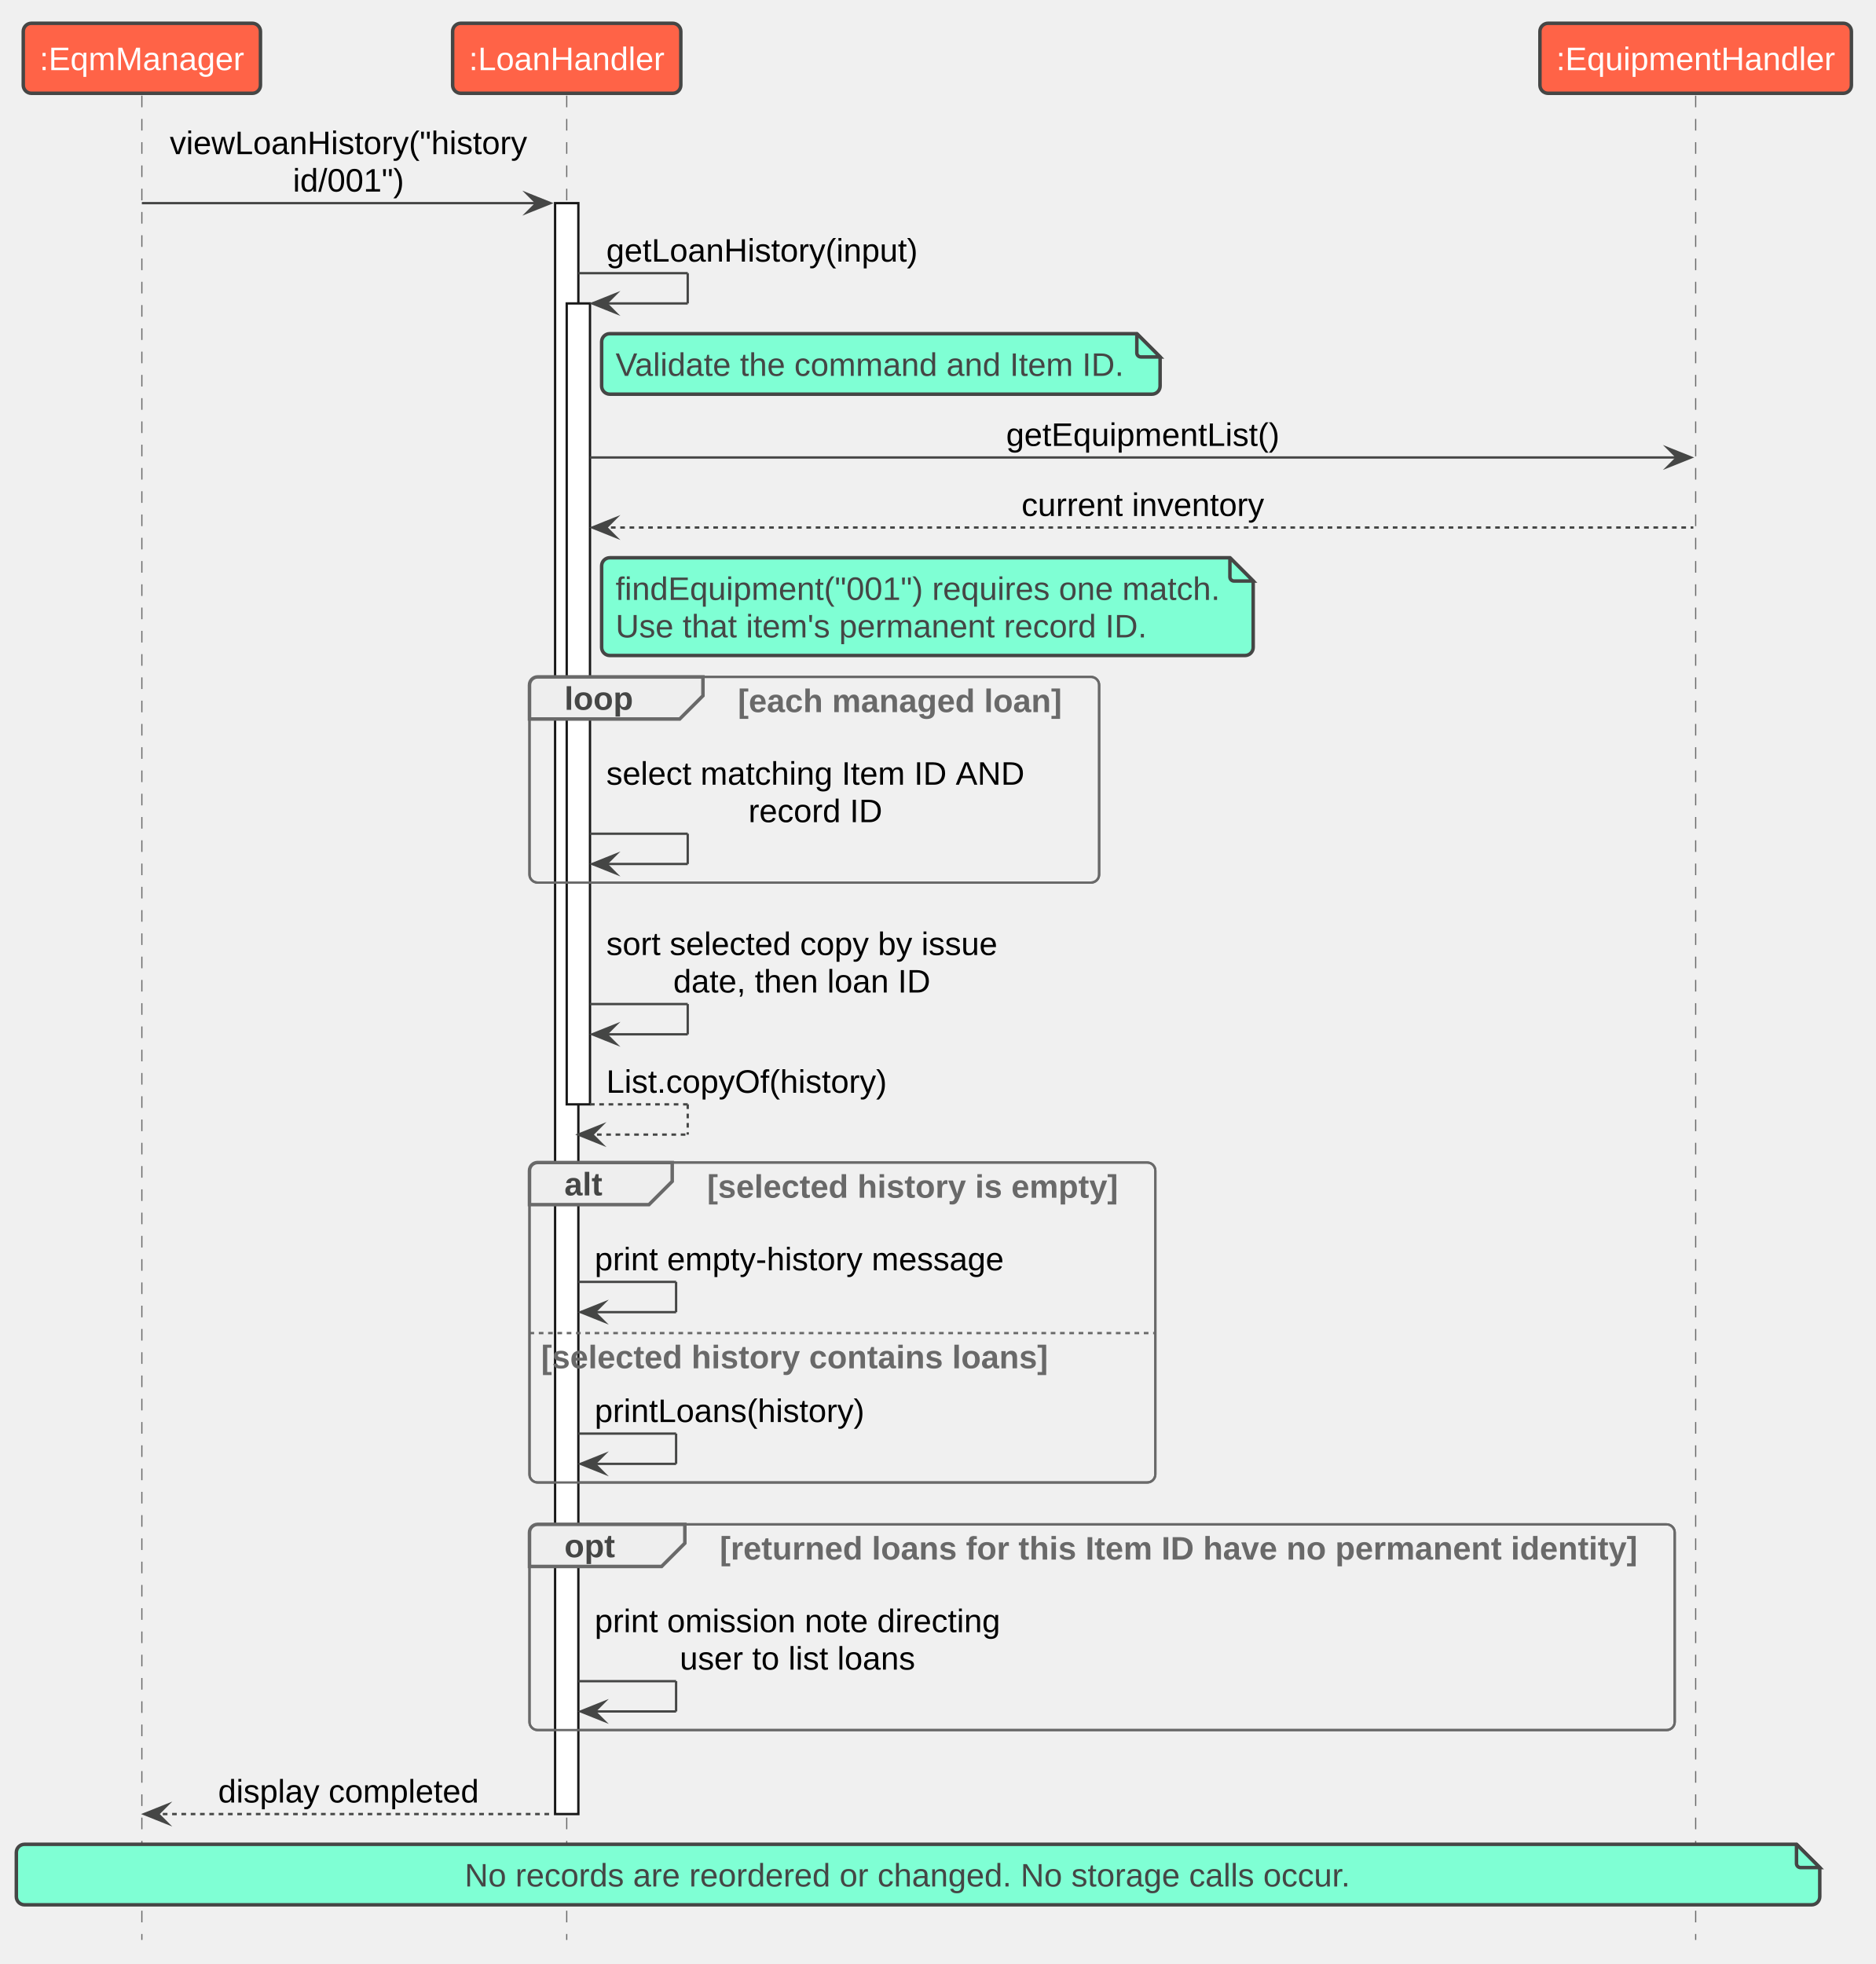
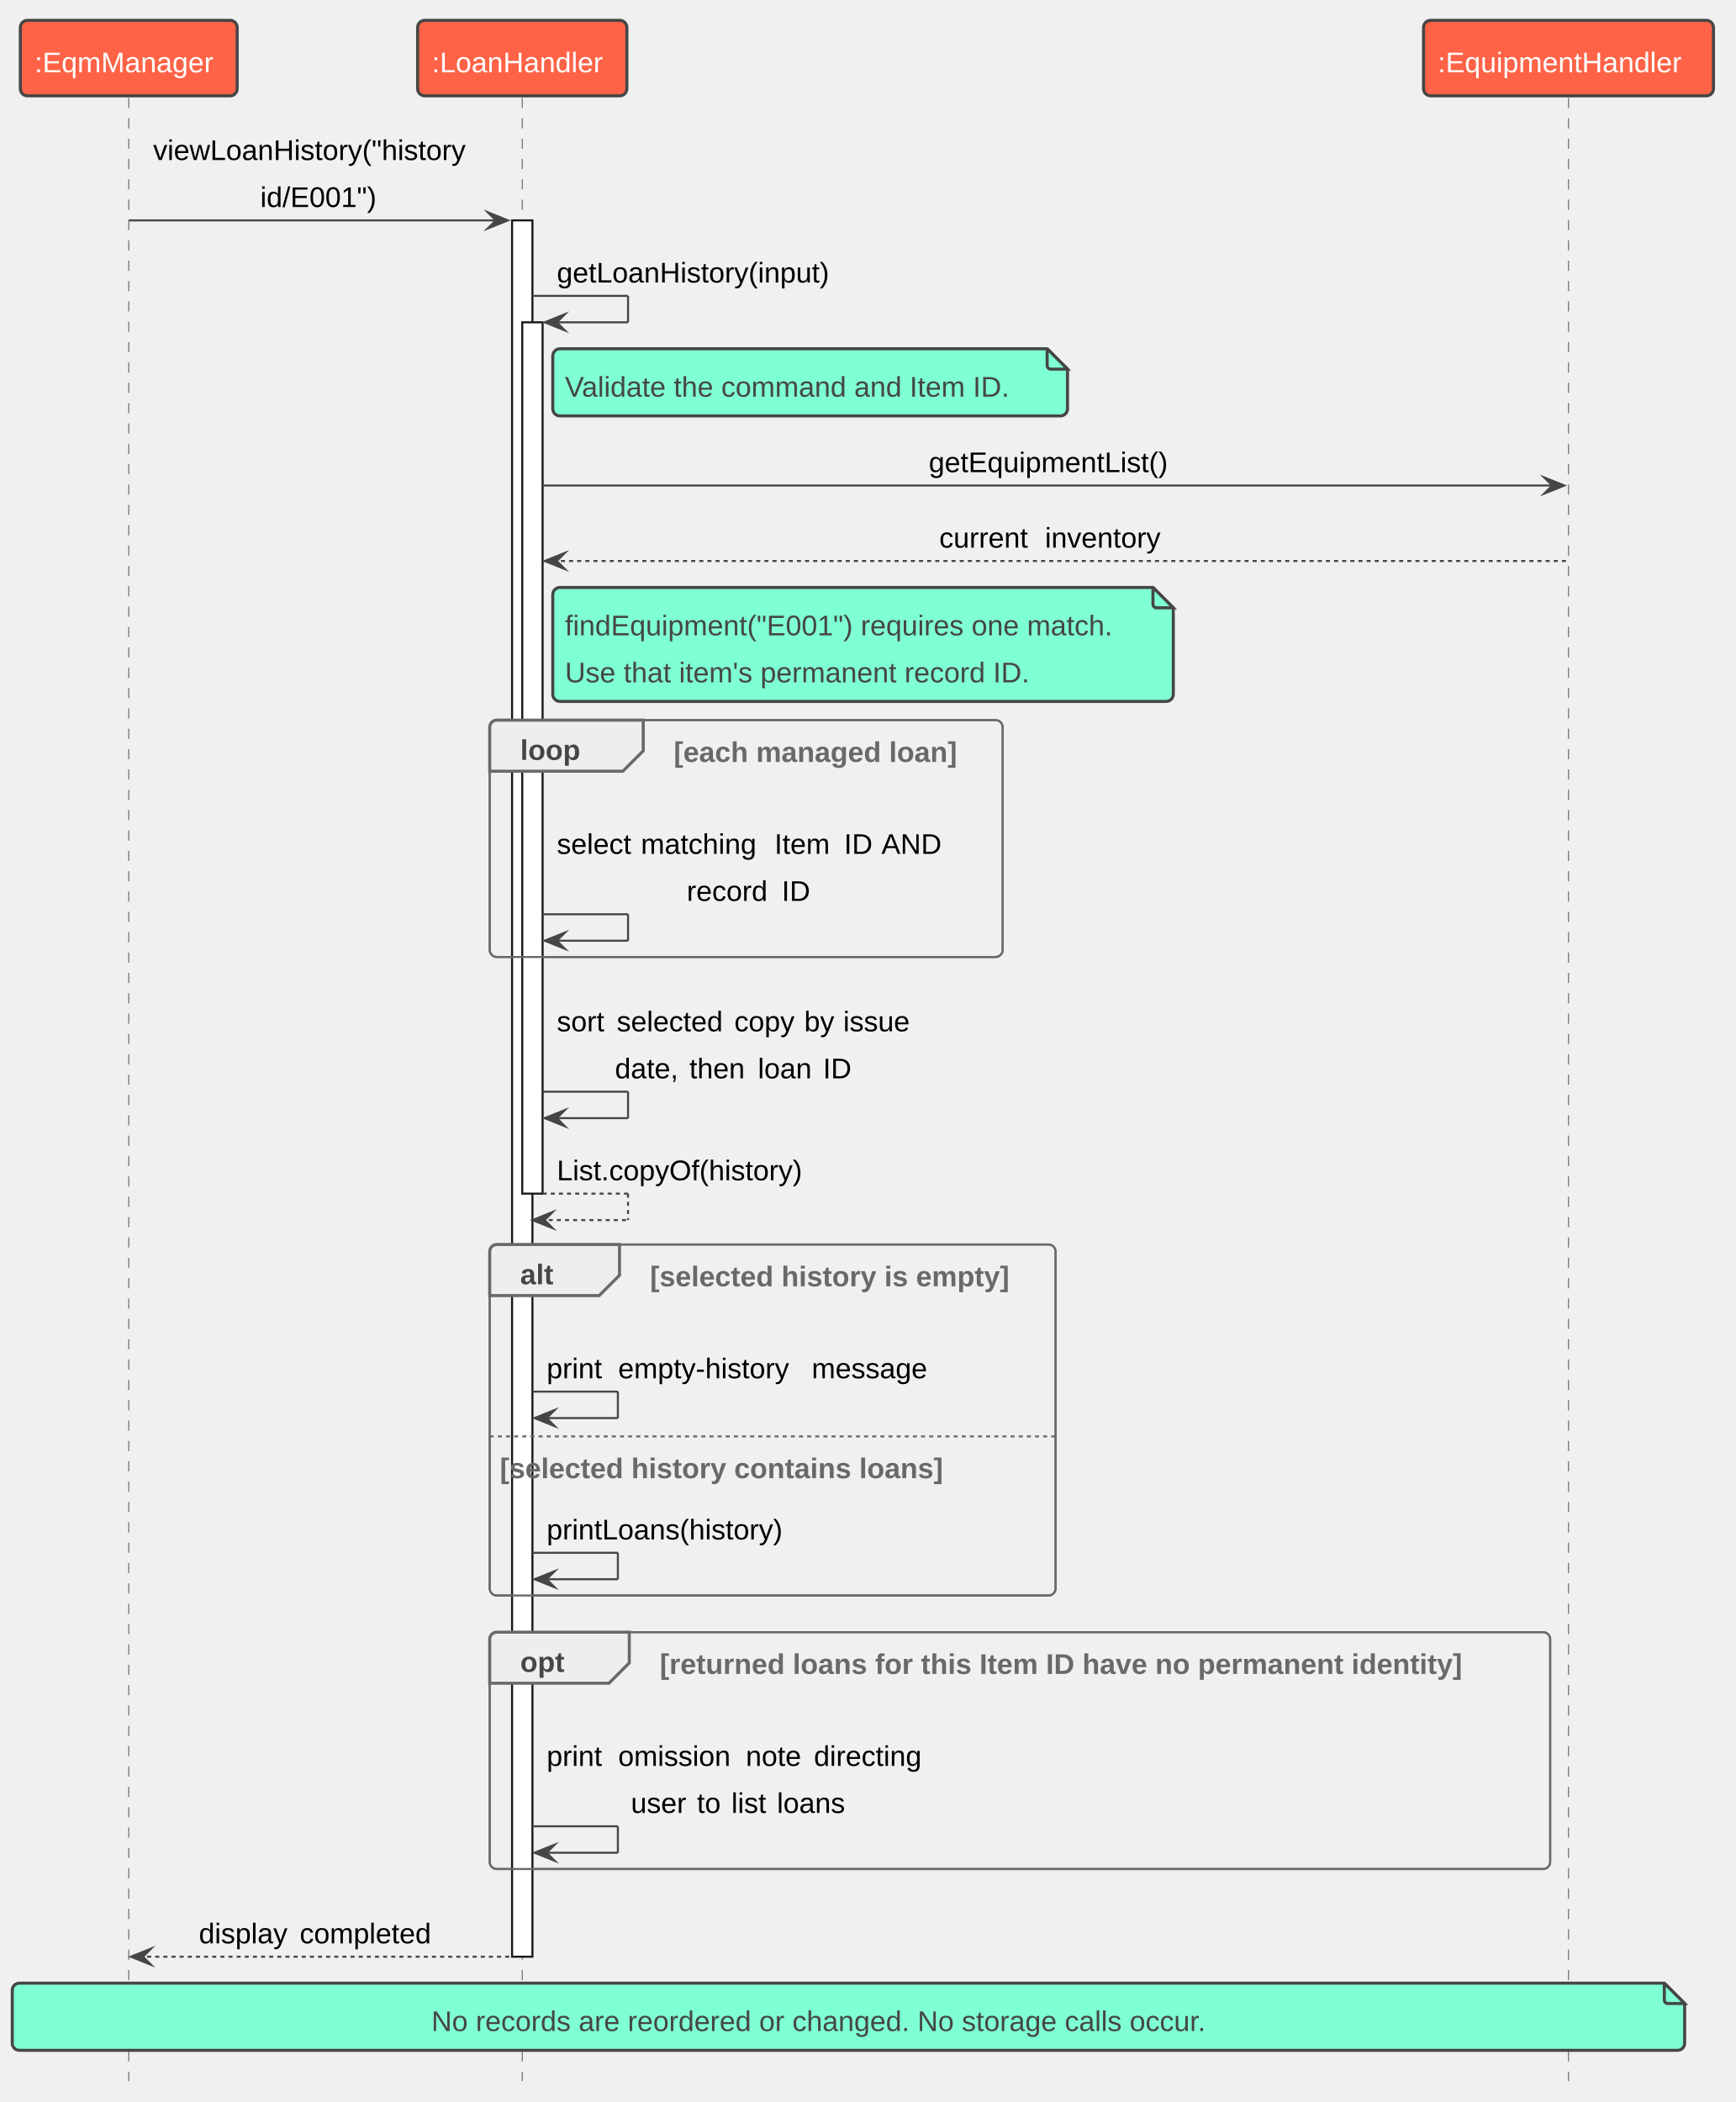
- <svg xmlns="http://www.w3.org/2000/svg" version="1.1" data-diagram-type="SEQUENCE" style="width:806px;height:844px;background:#FFFFFF;" width="806px" height="844px" viewBox="0 0 806 844" zoomAndPan="magnify" preserveAspectRatio="none" contentStyleType="text/css">
+ <svg xmlns="http://www.w3.org/2000/svg" version="1.1" data-diagram-type="SEQUENCE" style="width:853px;height:1033px;background:#FFFFFF;" width="853px" height="1033px" viewBox="0 0 853 1033" zoomAndPan="magnify" preserveAspectRatio="none" contentStyleType="text/css">
  <defs />
  <g font-family="sans-serif" lengthAdjust="spacing">
-     <rect x="227.542" y="290.888" width="244.8" height="88.395" fill="none" style="stroke:#696969;stroke-width:1;" rx="3.5" ry="3.5" />
-     <rect x="227.542" y="499.578" width="268.951" height="137.493" fill="none" style="stroke:#696969;stroke-width:1;" rx="3.5" ry="3.5" />
-     <rect x="227.542" y="655.071" width="492.151" height="88.395" fill="none" style="stroke:#696969;stroke-width:1;" rx="3.5" ry="3.5" />
+     <rect x="240.692" y="353.899" width="252.133" height="116.4" fill="none" style="stroke:#696969;stroke-width:1;" rx="3.5" ry="3.5" />
+     <rect x="240.692" y="611.598" width="278.145" height="172.499" fill="none" style="stroke:#696969;stroke-width:1;" rx="3.5" ry="3.5" />
+     <rect x="240.692" y="802.098" width="521.24" height="116.4" fill="none" style="stroke:#696969;stroke-width:1;" rx="3.5" ry="3.5" />
    <g class="participant-lifeline" data-qualified-name="Manager" data-entity-uid="part1" id="part1-lifeline" data-source-line="6">
      <g>
-         <rect x="57.465" y="41.099" width="8" height="792.564" fill="#000" fill-opacity="0" />
-         <line x1="60.965" y1="41.099" x2="60.965" y2="833.663" style="stroke:#696969;stroke-width:0.5;stroke-dasharray:5,5;" />
+         <rect x="59.791" y="48.1" width="8" height="974.597" fill="#000" fill-opacity="0" />
+         <line x1="63.291" y1="48.1" x2="63.291" y2="1022.697" style="stroke:#696969;stroke-width:0.5;stroke-dasharray:5,5;" />
      </g>
    </g>
    <g class="participant-lifeline" data-qualified-name="Handler" data-entity-uid="part2" id="part2-lifeline" data-source-line="7">
      <g>
-         <rect x="240.042" y="41.099" width="8" height="792.564" fill="#000" fill-opacity="0" />
-         <line x1="243.542" y1="41.099" x2="243.542" y2="833.663" style="stroke:#696969;stroke-width:0.5;stroke-dasharray:5,5;" />
+         <rect x="253.192" y="48.1" width="8" height="974.597" fill="#000" fill-opacity="0" />
+         <line x1="256.692" y1="48.1" x2="256.692" y2="1022.697" style="stroke:#696969;stroke-width:0.5;stroke-dasharray:5,5;" />
      </g>
    </g>
    <g>
-       <rect x="238.542" y="87.296" width="10" height="692.269" fill="#FFF" style="stroke:#181818;stroke-width:1;" />
+       <rect x="251.692" y="108.3" width="10" height="853.298" fill="#FFF" style="stroke:#181818;stroke-width:1;" />
    </g>
    <g>
-       <rect x="243.542" y="130.395" width="10" height="344.184" fill="#FFF" style="stroke:#181818;stroke-width:1;" />
+       <rect x="256.692" y="158.4" width="10" height="428.199" fill="#FFF" style="stroke:#181818;stroke-width:1;" />
    </g>
    <g class="participant-lifeline" data-qualified-name="Inventory" data-entity-uid="part3" id="part3-lifeline" data-source-line="8">
      <g>
-         <rect x="725.193" y="41.099" width="8" height="792.564" fill="#000" fill-opacity="0" />
-         <line x1="728.693" y1="41.099" x2="728.693" y2="833.663" style="stroke:#696969;stroke-width:0.5;stroke-dasharray:5,5;" />
+         <rect x="767.433" y="48.1" width="8" height="974.597" fill="#000" fill-opacity="0" />
+         <line x1="770.933" y1="48.1" x2="770.933" y2="1022.697" style="stroke:#696969;stroke-width:0.5;stroke-dasharray:5,5;" />
      </g>
    </g>
    <g class="participant participant-head" data-qualified-name="Manager" data-entity-uid="part1" id="part1-head" data-source-line="6">
-       <rect x="10" y="10" width="101.931" height="30.099" fill="#FF6347" style="stroke:#454645;stroke-width:1.5;" rx="3.5" ry="3.5" />
-       <text x="17" y="30.132" fill="#FFF" font-size="14" textLength="87.931" font-family="Arial">:EqmManager</text>
+       <rect x="10" y="10" width="106.582" height="37.1" fill="#FF6347" style="stroke:#454645;stroke-width:1.5;" rx="3.5" ry="3.5" />
+       <text x="17" y="35.536" fill="#FFF" font-size="14" textLength="92.582" font-family="Arial">:EqmManager</text>
    </g>
    <g class="participant participant-head" data-qualified-name="Handler" data-entity-uid="part2" id="part2-head" data-source-line="7">
-       <rect x="194.511" y="10" width="98.062" height="30.099" fill="#FF6347" style="stroke:#454645;stroke-width:1.5;" rx="3.5" ry="3.5" />
-       <text x="201.511" y="30.132" fill="#FFF" font-size="14" textLength="84.062" font-family="Arial">:LoanHandler</text>
+       <rect x="205.27" y="10" width="102.844" height="37.1" fill="#FF6347" style="stroke:#454645;stroke-width:1.5;" rx="3.5" ry="3.5" />
+       <text x="212.27" y="35.536" fill="#FFF" font-size="14" textLength="88.844" font-family="Arial">:LoanHandler</text>
    </g>
    <g class="participant participant-head" data-qualified-name="Inventory" data-entity-uid="part3" id="part3-head" data-source-line="8">
-       <rect x="661.769" y="10" width="133.848" height="30.099" fill="#FF6347" style="stroke:#454645;stroke-width:1.5;" rx="3.5" ry="3.5" />
-       <text x="668.769" y="30.132" fill="#FFF" font-size="14" textLength="119.848" font-family="Arial">:EquipmentHandler</text>
+       <rect x="699.687" y="10" width="142.492" height="37.1" fill="#FF6347" style="stroke:#454645;stroke-width:1.5;" rx="3.5" ry="3.5" />
+       <text x="706.687" y="35.536" fill="#FFF" font-size="14" textLength="128.492" font-family="Arial">:EquipmentHandler</text>
    </g>
    <g class="message" data-entity-1="part1" data-entity-2="part2" id="msg1" data-source-line="10">
-       <polygon points="226.542,83.296,236.542,87.296,226.542,91.296,230.542,87.296" fill="#454645" style="stroke:#454645;stroke-width:1;stroke-linejoin:miter;stroke-miterlimit:10;" />
-       <line x1="60.965" y1="87.296" x2="232.542" y2="87.296" style="stroke:#454645;stroke-width:1;" />
-       <text x="72.965" y="66.23" fill="#000" font-size="14" textLength="153.576" font-family="Arial">viewLoanHistory("history</text>
-       <text x="125.865" y="82.329" fill="#000" font-size="14" textLength="47.776" font-family="Arial">id/001")</text>
+       <polygon points="239.692,104.3,249.692,108.3,239.692,112.3,243.692,108.3" fill="#454645" style="stroke:#454645;stroke-width:1;stroke-linejoin:miter;stroke-miterlimit:10;" />
+       <line x1="63.291" y1="108.3" x2="245.692" y2="108.3" style="stroke:#454645;stroke-width:1;" />
+       <text x="75.291" y="78.636" fill="#000" font-size="14" textLength="164.401" font-family="Arial">viewLoanHistory("history</text>
+       <text x="127.917" y="101.736" fill="#000" font-size="14" textLength="59.15" font-family="Arial">id/E001")</text>
    </g>
    <g class="message" data-entity-1="part2" data-entity-2="part2" id="msg2" data-source-line="12">
-       <line x1="248.542" y1="117.395" x2="295.542" y2="117.395" style="stroke:#454645;stroke-width:1;" />
-       <line x1="295.542" y1="117.395" x2="295.542" y2="130.395" style="stroke:#454645;stroke-width:1;" />
-       <line x1="254.542" y1="130.395" x2="295.542" y2="130.395" style="stroke:#454645;stroke-width:1;" />
-       <polygon points="264.542,126.395,254.542,130.395,264.542,134.395,260.542,130.395" fill="#454645" style="stroke:#454645;stroke-width:1;stroke-linejoin:miter;stroke-miterlimit:10;" />
-       <text x="260.542" y="112.428" fill="#000" font-size="14" textLength="133.848" font-family="Arial">getLoanHistory(input)</text>
+       <line x1="261.692" y1="145.4" x2="308.692" y2="145.4" style="stroke:#454645;stroke-width:1;" />
+       <line x1="308.692" y1="145.4" x2="308.692" y2="158.4" style="stroke:#454645;stroke-width:1;" />
+       <line x1="267.692" y1="158.4" x2="308.692" y2="158.4" style="stroke:#454645;stroke-width:1;" />
+       <polygon points="277.692,154.4,267.692,158.4,277.692,162.4,273.692,158.4" fill="#454645" style="stroke:#454645;stroke-width:1;stroke-linejoin:miter;stroke-miterlimit:10;" />
+       <text x="273.692" y="138.836" fill="#000" font-size="14" textLength="143.989" font-family="Arial">getLoanHistory(input)</text>
    </g>
-     <path d="M258.542,146.895 L258.542,165.895 A3.5,3.5 0 0 0 262.042,169.395 L495.042,169.395 A3.5,3.5 0 0 0 498.542,165.895 L498.542,153.395 L488.542,143.395 L262.042,143.395 A3.5,3.5 0 0 0 258.542,146.895" style="stroke:#454645;stroke-width:1.5;" fill="#7FFFD4" />
-     <path d="M488.542,143.395 L488.542,151.645 A1.75,1.75 0 0 0 490.292,153.395 L498.542,153.395 L488.542,143.395" style="stroke:#454645;stroke-width:1.5;" fill="#7FFFD4" />
-     <text x="264.542" y="161.526" fill="#454645" font-size="14" textLength="219.447" font-family="Arial">Validate the command and Item ID.</text>
+     <path d="M271.692,174.9 L271.692,200.9 A3.5,3.5 0 0 0 275.192,204.4 L521.192,204.4 A3.5,3.5 0 0 0 524.692,200.9 L524.692,181.4 L514.692,171.4 L275.192,171.4 A3.5,3.5 0 0 0 271.692,174.9" style="stroke:#454645;stroke-width:1.5;" fill="#7FFFD4" />
+     <path d="M514.692,171.4 L514.692,179.65 A1.75,1.75 0 0 0 516.442,181.4 L524.692,181.4 L514.692,171.4" style="stroke:#454645;stroke-width:1.5;" fill="#7FFFD4" />
+     <text x="277.692" y="194.936" fill="#454645" font-size="14" textLength="232.679" font-family="Arial">Validate the command and Item ID.</text>
    <g class="message" data-entity-1="part2" data-entity-2="part3" id="msg3" data-source-line="17">
-       <polygon points="716.693,192.592,726.693,196.592,716.693,200.592,720.693,196.592" fill="#454645" style="stroke:#454645;stroke-width:1;stroke-linejoin:miter;stroke-miterlimit:10;" />
-       <line x1="253.542" y1="196.592" x2="722.693" y2="196.592" style="stroke:#454645;stroke-width:1;" />
-       <text x="432.366" y="191.625" fill="#000" font-size="14" textLength="117.503" font-family="Arial">getEquipmentList()</text>
+       <polygon points="758.933,234.599,768.933,238.599,758.933,242.599,762.933,238.599" fill="#454645" style="stroke:#454645;stroke-width:1;stroke-linejoin:miter;stroke-miterlimit:10;" />
+       <line x1="266.692" y1="238.599" x2="764.933" y2="238.599" style="stroke:#454645;stroke-width:1;" />
+       <text x="456.499" y="232.035" fill="#000" font-size="14" textLength="124.628" font-family="Arial">getEquipmentList()</text>
    </g>
    <g class="message" data-entity-1="part3" data-entity-2="part2" id="msg4" data-source-line="18">
-       <polygon points="264.542,222.69,254.542,226.69,264.542,230.69,260.542,226.69" fill="#454645" style="stroke:#454645;stroke-width:1;stroke-linejoin:miter;stroke-miterlimit:10;" />
-       <line x1="258.542" y1="226.69" x2="727.693" y2="226.69" style="stroke:#454645;stroke-width:1;stroke-dasharray:2,2;" />
-       <text x="438.983" y="221.724" fill="#000" font-size="14" textLength="43.572" font-family="Arial">current</text>
-       <text x="482.555" y="221.724" fill="#000" font-size="14" font-family="Arial"> </text>
-       <text x="486.445" y="221.724" fill="#000" font-size="14" textLength="56.807" font-family="Arial">inventory</text>
+       <polygon points="277.692,271.699,267.692,275.699,277.692,279.699,273.692,275.699" fill="#454645" style="stroke:#454645;stroke-width:1;stroke-linejoin:miter;stroke-miterlimit:10;" />
+       <line x1="271.692" y1="275.699" x2="769.933" y2="275.699" style="stroke:#454645;stroke-width:1;stroke-dasharray:2,2;" />
+       <text x="461.651" y="269.135" fill="#000" font-size="14" textLength="48.538" font-family="Arial">current</text>
+       <text x="510.188" y="269.135" fill="#000" font-size="14" font-family="Arial"> </text>
+       <text x="513.604" y="269.135" fill="#000" font-size="14" textLength="62.37" font-family="Arial">inventory</text>
    </g>
-     <path d="M258.542,243.19 L258.542,278.19 A3.5,3.5 0 0 0 262.042,281.69 L535.042,281.69 A3.5,3.5 0 0 0 538.542,278.19 L538.542,249.69 L528.542,239.69 L262.042,239.69 A3.5,3.5 0 0 0 258.542,243.19" style="stroke:#454645;stroke-width:1.5;" fill="#7FFFD4" />
-     <path d="M528.542,239.69 L528.542,247.94 A1.75,1.75 0 0 0 530.292,249.69 L538.542,249.69 L528.542,239.69" style="stroke:#454645;stroke-width:1.5;" fill="#7FFFD4" />
-     <text x="264.542" y="257.822" fill="#454645" font-size="14" textLength="259.745" font-family="Arial">findEquipment("001") requires one match.</text>
-     <text x="264.542" y="273.921" fill="#454645" font-size="14" textLength="228.32" font-family="Arial">Use that item's permanent record ID.</text>
-     <path d="M231.042,290.888 L302.086,290.888 L302.086,298.986 L292.086,308.986 L227.542,308.986 L227.542,294.388 A3.5,3.5 0 0 1 231.042,290.888" style="stroke:#696969;stroke-width:1.5;" fill="#EEE" />
-     <rect x="227.542" y="290.888" width="244.8" height="88.395" fill="none" style="stroke:#696969;stroke-width:1;" rx="3.5" ry="3.5" />
-     <text x="242.542" y="305.02" fill="#454645" font-size="14" textLength="29.545" font-weight="700" font-family="Arial">loop</text>
-     <text x="317.086" y="306.02" fill="#696969" font-size="14" textLength="139.255" font-weight="700" font-family="Arial">[each managed loan]</text>
+     <path d="M271.692,292.199 L271.692,341.199 A3.5,3.5 0 0 0 275.192,344.699 L573.192,344.699 A3.5,3.5 0 0 0 576.692,341.199 L576.692,298.699 L566.692,288.699 L275.192,288.699 A3.5,3.5 0 0 0 271.692,292.199" style="stroke:#454645;stroke-width:1.5;" fill="#7FFFD4" />
+     <path d="M566.692,288.699 L566.692,296.949 A1.75,1.75 0 0 0 568.442,298.699 L576.692,298.699 L566.692,288.699" style="stroke:#454645;stroke-width:1.5;" fill="#7FFFD4" />
+     <text x="277.692" y="312.235" fill="#454645" font-size="14" textLength="284.605" font-family="Arial">findEquipment("E001") requires one match.</text>
+     <text x="277.692" y="335.335" fill="#454645" font-size="14" textLength="243.501" font-family="Arial">Use that item's permanent record ID.</text>
+     <path d="M244.192,353.899 L316.156,353.899 L316.156,368.999 L306.156,378.999 L240.692,378.999 L240.692,357.399 A3.5,3.5 0 0 1 244.192,353.899" style="stroke:#696969;stroke-width:1.5;" fill="#EEE" />
+     <rect x="240.692" y="353.899" width="252.133" height="116.4" fill="none" style="stroke:#696969;stroke-width:1;" rx="3.5" ry="3.5" />
+     <text x="255.692" y="373.435" fill="#454645" font-size="14" textLength="30.464" font-weight="700" font-family="Arial">loop</text>
+     <text x="331.156" y="374.435" fill="#696969" font-size="14" textLength="145.669" font-weight="700" font-family="Arial">[each managed loan]</text>
    <g class="message" data-entity-1="part2" data-entity-2="part2" id="msg5" data-source-line="24">
-       <line x1="253.542" y1="358.282" x2="295.542" y2="358.282" style="stroke:#454645;stroke-width:1;" />
-       <line x1="295.542" y1="358.282" x2="295.542" y2="371.282" style="stroke:#454645;stroke-width:1;" />
-       <line x1="254.542" y1="371.282" x2="295.542" y2="371.282" style="stroke:#454645;stroke-width:1;" />
-       <polygon points="264.542,367.282,254.542,371.282,264.542,375.282,260.542,371.282" fill="#454645" style="stroke:#454645;stroke-width:1;stroke-linejoin:miter;stroke-miterlimit:10;" />
-       <text x="260.542" y="337.217" fill="#000" font-size="14" textLength="36.572" font-family="Arial">select</text>
-       <text x="297.114" y="337.217" fill="#000" font-size="14" font-family="Arial"> </text>
-       <text x="301.003" y="337.217" fill="#000" font-size="14" textLength="56.807" font-family="Arial">matching</text>
-       <text x="357.81" y="337.217" fill="#000" font-size="14" font-family="Arial"> </text>
-       <text x="361.7" y="337.217" fill="#000" font-size="14" textLength="27.228" font-family="Arial">Item</text>
-       <text x="388.927" y="337.217" fill="#000" font-size="14" font-family="Arial"> </text>
-       <text x="392.817" y="337.217" fill="#000" font-size="14" textLength="14" font-family="Arial">ID</text>
-       <text x="406.817" y="337.217" fill="#000" font-size="14" font-family="Arial"> </text>
-       <text x="410.707" y="337.217" fill="#000" font-size="14" textLength="29.559" font-family="Arial">AND</text>
-       <text x="321.617" y="353.315" fill="#000" font-size="14" textLength="39.683" font-family="Arial">record</text>
-       <text x="361.3" y="353.315" fill="#000" font-size="14" font-family="Arial"> </text>
-       <text x="365.189" y="353.315" fill="#000" font-size="14" textLength="14" font-family="Arial">ID</text>
+       <line x1="266.692" y1="449.299" x2="308.692" y2="449.299" style="stroke:#454645;stroke-width:1;" />
+       <line x1="308.692" y1="449.299" x2="308.692" y2="462.299" style="stroke:#454645;stroke-width:1;" />
+       <line x1="267.692" y1="462.299" x2="308.692" y2="462.299" style="stroke:#454645;stroke-width:1;" />
+       <polygon points="277.692,458.299,267.692,462.299,277.692,466.299,273.692,462.299" fill="#454645" style="stroke:#454645;stroke-width:1;stroke-linejoin:miter;stroke-miterlimit:10;" />
+       <text x="273.692" y="419.635" fill="#000" font-size="14" textLength="37.884" font-family="Arial">select</text>
+       <text x="311.576" y="419.635" fill="#000" font-size="14" font-family="Arial"> </text>
+       <text x="314.992" y="419.635" fill="#000" font-size="14" textLength="62.244" font-family="Arial">matching</text>
+       <text x="377.236" y="419.635" fill="#000" font-size="14" font-family="Arial"> </text>
+       <text x="380.652" y="419.635" fill="#000" font-size="14" textLength="30.786" font-family="Arial">Item</text>
+       <text x="411.438" y="419.635" fill="#000" font-size="14" font-family="Arial"> </text>
+       <text x="414.854" y="419.635" fill="#000" font-size="14" textLength="14.966" font-family="Arial">ID</text>
+       <text x="429.82" y="419.635" fill="#000" font-size="14" font-family="Arial"> </text>
+       <text x="433.236" y="419.635" fill="#000" font-size="14" textLength="29.806" font-family="Arial">AND</text>
+       <text x="337.546" y="442.735" fill="#000" font-size="14" textLength="43.26" font-family="Arial">record</text>
+       <text x="380.806" y="442.735" fill="#000" font-size="14" font-family="Arial"> </text>
+       <text x="384.222" y="442.735" fill="#000" font-size="14" textLength="14.966" font-family="Arial">ID</text>
    </g>
    <g class="message" data-entity-1="part2" data-entity-2="part2" id="msg6" data-source-line="26">
-       <line x1="253.542" y1="431.479" x2="295.542" y2="431.479" style="stroke:#454645;stroke-width:1;" />
-       <line x1="295.542" y1="431.479" x2="295.542" y2="444.479" style="stroke:#454645;stroke-width:1;" />
-       <line x1="254.542" y1="444.479" x2="295.542" y2="444.479" style="stroke:#454645;stroke-width:1;" />
-       <polygon points="264.542,440.479,254.542,444.479,264.542,448.479,260.542,444.479" fill="#454645" style="stroke:#454645;stroke-width:1;stroke-linejoin:miter;stroke-miterlimit:10;" />
-       <text x="260.542" y="410.414" fill="#000" font-size="14" textLength="23.338" font-family="Arial">sort</text>
-       <text x="283.879" y="410.414" fill="#000" font-size="14" font-family="Arial"> </text>
-       <text x="287.769" y="410.414" fill="#000" font-size="14" textLength="52.145" font-family="Arial">selected</text>
-       <text x="339.914" y="410.414" fill="#000" font-size="14" font-family="Arial"> </text>
-       <text x="343.803" y="410.414" fill="#000" font-size="14" textLength="29.572" font-family="Arial">copy</text>
-       <text x="373.375" y="410.414" fill="#000" font-size="14" font-family="Arial"> </text>
-       <text x="377.265" y="410.414" fill="#000" font-size="14" textLength="14.786" font-family="Arial">by</text>
-       <text x="392.051" y="410.414" fill="#000" font-size="14" font-family="Arial"> </text>
-       <text x="395.941" y="410.414" fill="#000" font-size="14" textLength="32.683" font-family="Arial">issue</text>
-       <text x="289.321" y="426.513" fill="#000" font-size="14" textLength="31.138" font-family="Arial">date,</text>
-       <text x="320.458" y="426.513" fill="#000" font-size="14" font-family="Arial"> </text>
-       <text x="324.348" y="426.513" fill="#000" font-size="14" textLength="27.248" font-family="Arial">then</text>
-       <text x="351.596" y="426.513" fill="#000" font-size="14" font-family="Arial"> </text>
-       <text x="355.486" y="426.513" fill="#000" font-size="14" textLength="26.469" font-family="Arial">loan</text>
-       <text x="381.955" y="426.513" fill="#000" font-size="14" font-family="Arial"> </text>
-       <text x="385.844" y="426.513" fill="#000" font-size="14" textLength="14" font-family="Arial">ID</text>
+       <line x1="266.692" y1="536.498" x2="308.692" y2="536.498" style="stroke:#454645;stroke-width:1;" />
+       <line x1="308.692" y1="536.498" x2="308.692" y2="549.498" style="stroke:#454645;stroke-width:1;" />
+       <line x1="267.692" y1="549.498" x2="308.692" y2="549.498" style="stroke:#454645;stroke-width:1;" />
+       <polygon points="277.692,545.498,267.692,549.498,277.692,553.498,273.692,549.498" fill="#454645" style="stroke:#454645;stroke-width:1;stroke-linejoin:miter;stroke-miterlimit:10;" />
+       <text x="273.692" y="506.835" fill="#000" font-size="14" textLength="26.012" font-family="Arial">sort</text>
+       <text x="299.704" y="506.835" fill="#000" font-size="14" font-family="Arial"> </text>
+       <text x="303.12" y="506.835" fill="#000" font-size="14" textLength="54.39" font-family="Arial">selected</text>
+       <text x="357.51" y="506.835" fill="#000" font-size="14" font-family="Arial"> </text>
+       <text x="360.926" y="506.835" fill="#000" font-size="14" textLength="30.94" font-family="Arial">copy</text>
+       <text x="391.866" y="506.835" fill="#000" font-size="14" font-family="Arial"> </text>
+       <text x="395.282" y="506.835" fill="#000" font-size="14" textLength="15.75" font-family="Arial">by</text>
+       <text x="411.032" y="506.835" fill="#000" font-size="14" font-family="Arial"> </text>
+       <text x="414.448" y="506.835" fill="#000" font-size="14" textLength="33.572" font-family="Arial">issue</text>
+       <text x="302.245" y="529.935" fill="#000" font-size="14" textLength="33.166" font-family="Arial">date,</text>
+       <text x="335.411" y="529.935" fill="#000" font-size="14" font-family="Arial"> </text>
+       <text x="338.827" y="529.935" fill="#000" font-size="14" textLength="30.254" font-family="Arial">then</text>
+       <text x="369.081" y="529.935" fill="#000" font-size="14" font-family="Arial"> </text>
+       <text x="372.497" y="529.935" fill="#000" font-size="14" textLength="28.588" font-family="Arial">loan</text>
+       <text x="401.085" y="529.935" fill="#000" font-size="14" font-family="Arial"> </text>
+       <text x="404.501" y="529.935" fill="#000" font-size="14" textLength="14.966" font-family="Arial">ID</text>
    </g>
    <g class="message" data-entity-1="part2" data-entity-2="part2" id="msg7" data-source-line="27">
-       <line x1="253.542" y1="474.578" x2="295.542" y2="474.578" style="stroke:#454645;stroke-width:1;stroke-dasharray:2,2;" />
-       <line x1="295.542" y1="474.578" x2="295.542" y2="487.578" style="stroke:#454645;stroke-width:1;stroke-dasharray:2,2;" />
-       <line x1="248.542" y1="487.578" x2="295.542" y2="487.578" style="stroke:#454645;stroke-width:1;stroke-dasharray:2,2;" />
-       <polygon points="258.542,483.578,248.542,487.578,258.542,491.578,254.542,487.578" fill="#454645" style="stroke:#454645;stroke-width:1;stroke-linejoin:miter;stroke-miterlimit:10;" />
-       <text x="260.542" y="469.611" fill="#000" font-size="14" textLength="120.586" font-family="Arial">List.copyOf(history)</text>
+       <line x1="266.692" y1="586.598" x2="308.692" y2="586.598" style="stroke:#454645;stroke-width:1;stroke-dasharray:2,2;" />
+       <line x1="308.692" y1="586.598" x2="308.692" y2="599.598" style="stroke:#454645;stroke-width:1;stroke-dasharray:2,2;" />
+       <line x1="261.692" y1="599.598" x2="308.692" y2="599.598" style="stroke:#454645;stroke-width:1;stroke-dasharray:2,2;" />
+       <polygon points="271.692,595.598,261.692,599.598,271.692,603.598,267.692,599.598" fill="#454645" style="stroke:#454645;stroke-width:1;stroke-linejoin:miter;stroke-miterlimit:10;" />
+       <text x="273.692" y="580.034" fill="#000" font-size="14" textLength="126.966" font-family="Arial">List.copyOf(history)</text>
    </g>
-     <path d="M231.042,499.578 L288.879,499.578 L288.879,507.677 L278.879,517.677 L227.542,517.677 L227.542,503.078 A3.5,3.5 0 0 1 231.042,499.578" style="stroke:#696969;stroke-width:1.5;" fill="#EEE" />
-     <rect x="227.542" y="499.578" width="268.951" height="137.493" fill="none" style="stroke:#696969;stroke-width:1;" rx="3.5" ry="3.5" />
-     <text x="242.542" y="513.71" fill="#454645" font-size="14" textLength="16.338" font-weight="700" font-family="Arial">alt</text>
-     <text x="303.879" y="514.71" fill="#696969" font-size="14" textLength="176.613" font-weight="700" font-family="Arial">[selected history is empty]</text>
+     <path d="M244.192,611.598 L304.494,611.598 L304.494,626.698 L294.494,636.698 L240.692,636.698 L240.692,615.098 A3.5,3.5 0 0 1 244.192,611.598" style="stroke:#696969;stroke-width:1.5;" fill="#EEE" />
+     <rect x="240.692" y="611.598" width="278.145" height="172.499" fill="none" style="stroke:#696969;stroke-width:1;" rx="3.5" ry="3.5" />
+     <text x="255.692" y="631.134" fill="#454645" font-size="14" textLength="18.802" font-weight="700" font-family="Arial">alt</text>
+     <text x="319.494" y="632.134" fill="#696969" font-size="14" textLength="183.343" font-weight="700" font-family="Arial">[selected history is empty]</text>
    <g class="message" data-entity-1="part2" data-entity-2="part2" id="msg8" data-source-line="30">
-       <line x1="248.542" y1="550.874" x2="290.542" y2="550.874" style="stroke:#454645;stroke-width:1;" />
-       <line x1="290.542" y1="550.874" x2="290.542" y2="563.874" style="stroke:#454645;stroke-width:1;" />
-       <line x1="249.542" y1="563.874" x2="290.542" y2="563.874" style="stroke:#454645;stroke-width:1;" />
-       <polygon points="259.542,559.874,249.542,563.874,259.542,567.874,255.542,563.874" fill="#454645" style="stroke:#454645;stroke-width:1;stroke-linejoin:miter;stroke-miterlimit:10;" />
-       <text x="255.542" y="545.907" fill="#000" font-size="14" textLength="27.234" font-family="Arial">print</text>
-       <text x="282.776" y="545.907" fill="#000" font-size="14" font-family="Arial"> </text>
-       <text x="286.666" y="545.907" fill="#000" font-size="14" textLength="84.021" font-family="Arial">empty-history</text>
-       <text x="370.686" y="545.907" fill="#000" font-size="14" font-family="Arial"> </text>
-       <text x="374.576" y="545.907" fill="#000" font-size="14" textLength="56.807" font-family="Arial">message</text>
+       <line x1="261.692" y1="683.898" x2="303.692" y2="683.898" style="stroke:#454645;stroke-width:1;" />
+       <line x1="303.692" y1="683.898" x2="303.692" y2="696.898" style="stroke:#454645;stroke-width:1;" />
+       <line x1="262.692" y1="696.898" x2="303.692" y2="696.898" style="stroke:#454645;stroke-width:1;" />
+       <polygon points="272.692,692.898,262.692,696.898,272.692,700.898,268.692,696.898" fill="#454645" style="stroke:#454645;stroke-width:1;stroke-linejoin:miter;stroke-miterlimit:10;" />
+       <text x="268.692" y="677.334" fill="#000" font-size="14" textLength="31.71" font-family="Arial">print</text>
+       <text x="300.402" y="677.334" fill="#000" font-size="14" font-family="Arial"> </text>
+       <text x="303.818" y="677.334" fill="#000" font-size="14" textLength="91.714" font-family="Arial">empty-history</text>
+       <text x="395.532" y="677.334" fill="#000" font-size="14" font-family="Arial"> </text>
+       <text x="398.948" y="677.334" fill="#000" font-size="14" textLength="58.758" font-family="Arial">message</text>
    </g>
-     <line x1="227.542" y1="572.874" x2="496.493" y2="572.874" style="stroke:#696969;stroke-width:1;stroke-dasharray:2,2;" />
-     <text x="232.542" y="588.006" fill="#696969" font-size="14" textLength="217.834" font-weight="700" font-family="Arial">[selected history contains loans]</text>
+     <line x1="240.692" y1="705.898" x2="518.837" y2="705.898" style="stroke:#696969;stroke-width:1;stroke-dasharray:2,2;" />
+     <text x="245.692" y="726.434" fill="#696969" font-size="14" textLength="224.755" font-weight="700" font-family="Arial">[selected history contains loans]</text>
    <g class="message" data-entity-1="part2" data-entity-2="part2" id="msg9" data-source-line="32">
-       <line x1="248.542" y1="616.071" x2="290.542" y2="616.071" style="stroke:#454645;stroke-width:1;" />
-       <line x1="290.542" y1="616.071" x2="290.542" y2="629.071" style="stroke:#454645;stroke-width:1;" />
-       <line x1="249.542" y1="629.071" x2="290.542" y2="629.071" style="stroke:#454645;stroke-width:1;" />
-       <polygon points="259.542,625.071,249.542,629.071,259.542,633.071,255.542,629.071" fill="#454645" style="stroke:#454645;stroke-width:1;stroke-linejoin:miter;stroke-miterlimit:10;" />
-       <text x="255.542" y="611.104" fill="#000" font-size="14" textLength="115.938" font-family="Arial">printLoans(history)</text>
+       <line x1="261.692" y1="763.098" x2="303.692" y2="763.098" style="stroke:#454645;stroke-width:1;" />
+       <line x1="303.692" y1="763.098" x2="303.692" y2="776.098" style="stroke:#454645;stroke-width:1;" />
+       <line x1="262.692" y1="776.098" x2="303.692" y2="776.098" style="stroke:#454645;stroke-width:1;" />
+       <polygon points="272.692,772.098,262.692,776.098,272.692,780.098,268.692,776.098" fill="#454645" style="stroke:#454645;stroke-width:1;stroke-linejoin:miter;stroke-miterlimit:10;" />
+       <text x="268.692" y="756.534" fill="#000" font-size="14" textLength="124.544" font-family="Arial">printLoans(history)</text>
    </g>
-     <path d="M231.042,655.071 L294.307,655.071 L294.307,663.17 L284.307,673.17 L227.542,673.17 L227.542,658.571 A3.5,3.5 0 0 1 231.042,655.071" style="stroke:#696969;stroke-width:1.5;" fill="#EEE" />
-     <rect x="227.542" y="655.071" width="492.151" height="88.395" fill="none" style="stroke:#696969;stroke-width:1;" rx="3.5" ry="3.5" />
-     <text x="242.542" y="669.203" fill="#454645" font-size="14" textLength="21.766" font-weight="700" font-family="Arial">opt</text>
-     <text x="309.307" y="670.203" fill="#696969" font-size="14" textLength="394.386" font-weight="700" font-family="Arial">[returned loans for this Item ID have no permanent identity]</text>
+     <path d="M244.192,802.098 L309.296,802.098 L309.296,817.198 L299.296,827.198 L240.692,827.198 L240.692,805.598 A3.5,3.5 0 0 1 244.192,802.098" style="stroke:#696969;stroke-width:1.5;" fill="#EEE" />
+     <rect x="240.692" y="802.098" width="521.24" height="116.4" fill="none" style="stroke:#696969;stroke-width:1;" rx="3.5" ry="3.5" />
+     <text x="255.692" y="821.634" fill="#454645" font-size="14" textLength="23.604" font-weight="700" font-family="Arial">opt</text>
+     <text x="324.296" y="822.634" fill="#696969" font-size="14" textLength="421.636" font-weight="700" font-family="Arial">[returned loans for this Item ID have no permanent identity]</text>
    <g class="message" data-entity-1="part2" data-entity-2="part2" id="msg10" data-source-line="35">
-       <line x1="248.542" y1="722.466" x2="290.542" y2="722.466" style="stroke:#454645;stroke-width:1;" />
-       <line x1="290.542" y1="722.466" x2="290.542" y2="735.466" style="stroke:#454645;stroke-width:1;" />
-       <line x1="249.542" y1="735.466" x2="290.542" y2="735.466" style="stroke:#454645;stroke-width:1;" />
-       <polygon points="259.542,731.466,249.542,735.466,259.542,739.466,255.542,735.466" fill="#454645" style="stroke:#454645;stroke-width:1;stroke-linejoin:miter;stroke-miterlimit:10;" />
-       <text x="255.542" y="701.4" fill="#000" font-size="14" textLength="27.234" font-family="Arial">print</text>
-       <text x="282.776" y="701.4" fill="#000" font-size="14" font-family="Arial"> </text>
-       <text x="286.666" y="701.4" fill="#000" font-size="14" textLength="55.241" font-family="Arial">omission</text>
-       <text x="341.907" y="701.4" fill="#000" font-size="14" font-family="Arial"> </text>
-       <text x="345.796" y="701.4" fill="#000" font-size="14" textLength="27.248" font-family="Arial">note</text>
-       <text x="373.044" y="701.4" fill="#000" font-size="14" font-family="Arial"> </text>
-       <text x="376.934" y="701.4" fill="#000" font-size="14" textLength="52.917" font-family="Arial">directing</text>
-       <text x="292.117" y="717.499" fill="#000" font-size="14" textLength="27.234" font-family="Arial">user</text>
-       <text x="319.352" y="717.499" fill="#000" font-size="14" font-family="Arial"> </text>
-       <text x="323.241" y="717.499" fill="#000" font-size="14" textLength="11.676" font-family="Arial">to</text>
-       <text x="334.917" y="717.499" fill="#000" font-size="14" font-family="Arial"> </text>
-       <text x="338.807" y="717.499" fill="#000" font-size="14" textLength="17.11" font-family="Arial">list</text>
-       <text x="355.917" y="717.499" fill="#000" font-size="14" font-family="Arial"> </text>
-       <text x="359.807" y="717.499" fill="#000" font-size="14" textLength="33.469" font-family="Arial">loans</text>
+       <line x1="261.692" y1="897.497" x2="303.692" y2="897.497" style="stroke:#454645;stroke-width:1;" />
+       <line x1="303.692" y1="897.497" x2="303.692" y2="910.497" style="stroke:#454645;stroke-width:1;" />
+       <line x1="262.692" y1="910.497" x2="303.692" y2="910.497" style="stroke:#454645;stroke-width:1;" />
+       <polygon points="272.692,906.497,262.692,910.497,272.692,914.497,268.692,910.497" fill="#454645" style="stroke:#454645;stroke-width:1;stroke-linejoin:miter;stroke-miterlimit:10;" />
+       <text x="268.692" y="867.834" fill="#000" font-size="14" textLength="31.71" font-family="Arial">print</text>
+       <text x="300.402" y="867.834" fill="#000" font-size="14" font-family="Arial"> </text>
+       <text x="303.818" y="867.834" fill="#000" font-size="14" textLength="59.318" font-family="Arial">omission</text>
+       <text x="363.136" y="867.834" fill="#000" font-size="14" font-family="Arial"> </text>
+       <text x="366.552" y="867.834" fill="#000" font-size="14" textLength="30.072" font-family="Arial">note</text>
+       <text x="396.624" y="867.834" fill="#000" font-size="14" font-family="Arial"> </text>
+       <text x="400.04" y="867.834" fill="#000" font-size="14" textLength="58.548" font-family="Arial">directing</text>
+       <text x="310.097" y="890.934" fill="#000" font-size="14" textLength="29.036" font-family="Arial">user</text>
+       <text x="339.133" y="890.934" fill="#000" font-size="14" font-family="Arial"> </text>
+       <text x="342.549" y="890.934" fill="#000" font-size="14" textLength="13.524" font-family="Arial">to</text>
+       <text x="356.073" y="890.934" fill="#000" font-size="14" font-family="Arial"> </text>
+       <text x="359.489" y="890.934" fill="#000" font-size="14" textLength="18.984" font-family="Arial">list</text>
+       <text x="378.473" y="890.934" fill="#000" font-size="14" font-family="Arial"> </text>
+       <text x="381.889" y="890.934" fill="#000" font-size="14" textLength="35.294" font-family="Arial">loans</text>
    </g>
    <g class="message" data-entity-1="part2" data-entity-2="part1" id="msg11" data-source-line="37">
-       <polygon points="71.965,775.564,61.965,779.564,71.965,783.564,67.965,779.564" fill="#454645" style="stroke:#454645;stroke-width:1;stroke-linejoin:miter;stroke-miterlimit:10;" />
-       <line x1="65.965" y1="779.564" x2="237.542" y2="779.564" style="stroke:#454645;stroke-width:1;stroke-dasharray:2,2;" />
-       <text x="93.723" y="774.598" fill="#000" font-size="14" textLength="43.579" font-family="Arial">display</text>
-       <text x="137.302" y="774.598" fill="#000" font-size="14" font-family="Arial"> </text>
-       <text x="141.191" y="774.598" fill="#000" font-size="14" textLength="64.593" font-family="Arial">completed</text>
+       <polygon points="74.291,957.597,64.291,961.597,74.291,965.597,70.291,961.597" fill="#454645" style="stroke:#454645;stroke-width:1;stroke-linejoin:miter;stroke-miterlimit:10;" />
+       <line x1="68.291" y1="961.597" x2="250.692" y2="961.597" style="stroke:#454645;stroke-width:1;stroke-dasharray:2,2;" />
+       <text x="97.733" y="955.033" fill="#000" font-size="14" textLength="46.144" font-family="Arial">display</text>
+       <text x="143.877" y="955.033" fill="#000" font-size="14" font-family="Arial"> </text>
+       <text x="147.293" y="955.033" fill="#000" font-size="14" textLength="69.958" font-family="Arial">completed</text>
    </g>
-     <path d="M7.021,796.064 L7.021,815.064 A3.5,3.5 0 0 0 10.521,818.564 L778.521,818.564 A3.5,3.5 0 0 0 782.021,815.064 L782.021,802.564 L772.021,792.564 L10.521,792.564 A3.5,3.5 0 0 0 7.021,796.064" style="stroke:#454645;stroke-width:1.5;" fill="#7FFFD4" />
-     <path d="M772.021,792.564 L772.021,800.814 A1.75,1.75 0 0 0 773.771,802.564 L782.021,802.564 L772.021,792.564" style="stroke:#454645;stroke-width:1.5;" fill="#7FFFD4" />
-     <text x="199.678" y="810.696" fill="#454645" font-size="14" textLength="381.302" font-family="Arial">No records are reordered or changed. No storage calls occur.</text>
+     <path d="M6.023,978.097 L6.023,1004.097 A3.5,3.5 0 0 0 9.523,1007.597 L824.523,1007.597 A3.5,3.5 0 0 0 828.023,1004.097 L828.023,984.597 L818.023,974.597 L9.523,974.597 A3.5,3.5 0 0 0 6.023,978.097" style="stroke:#454645;stroke-width:1.5;" fill="#7FFFD4" />
+     <path d="M818.023,974.597 L818.023,982.847 A1.75,1.75 0 0 0 819.773,984.597 L828.023,984.597 L818.023,974.597" style="stroke:#454645;stroke-width:1.5;" fill="#7FFFD4" />
+     <text x="212.034" y="998.133" fill="#454645" font-size="14" textLength="401.155" font-family="Arial">No records are reordered or changed. No storage calls occur.</text>
  </g>
</svg>
